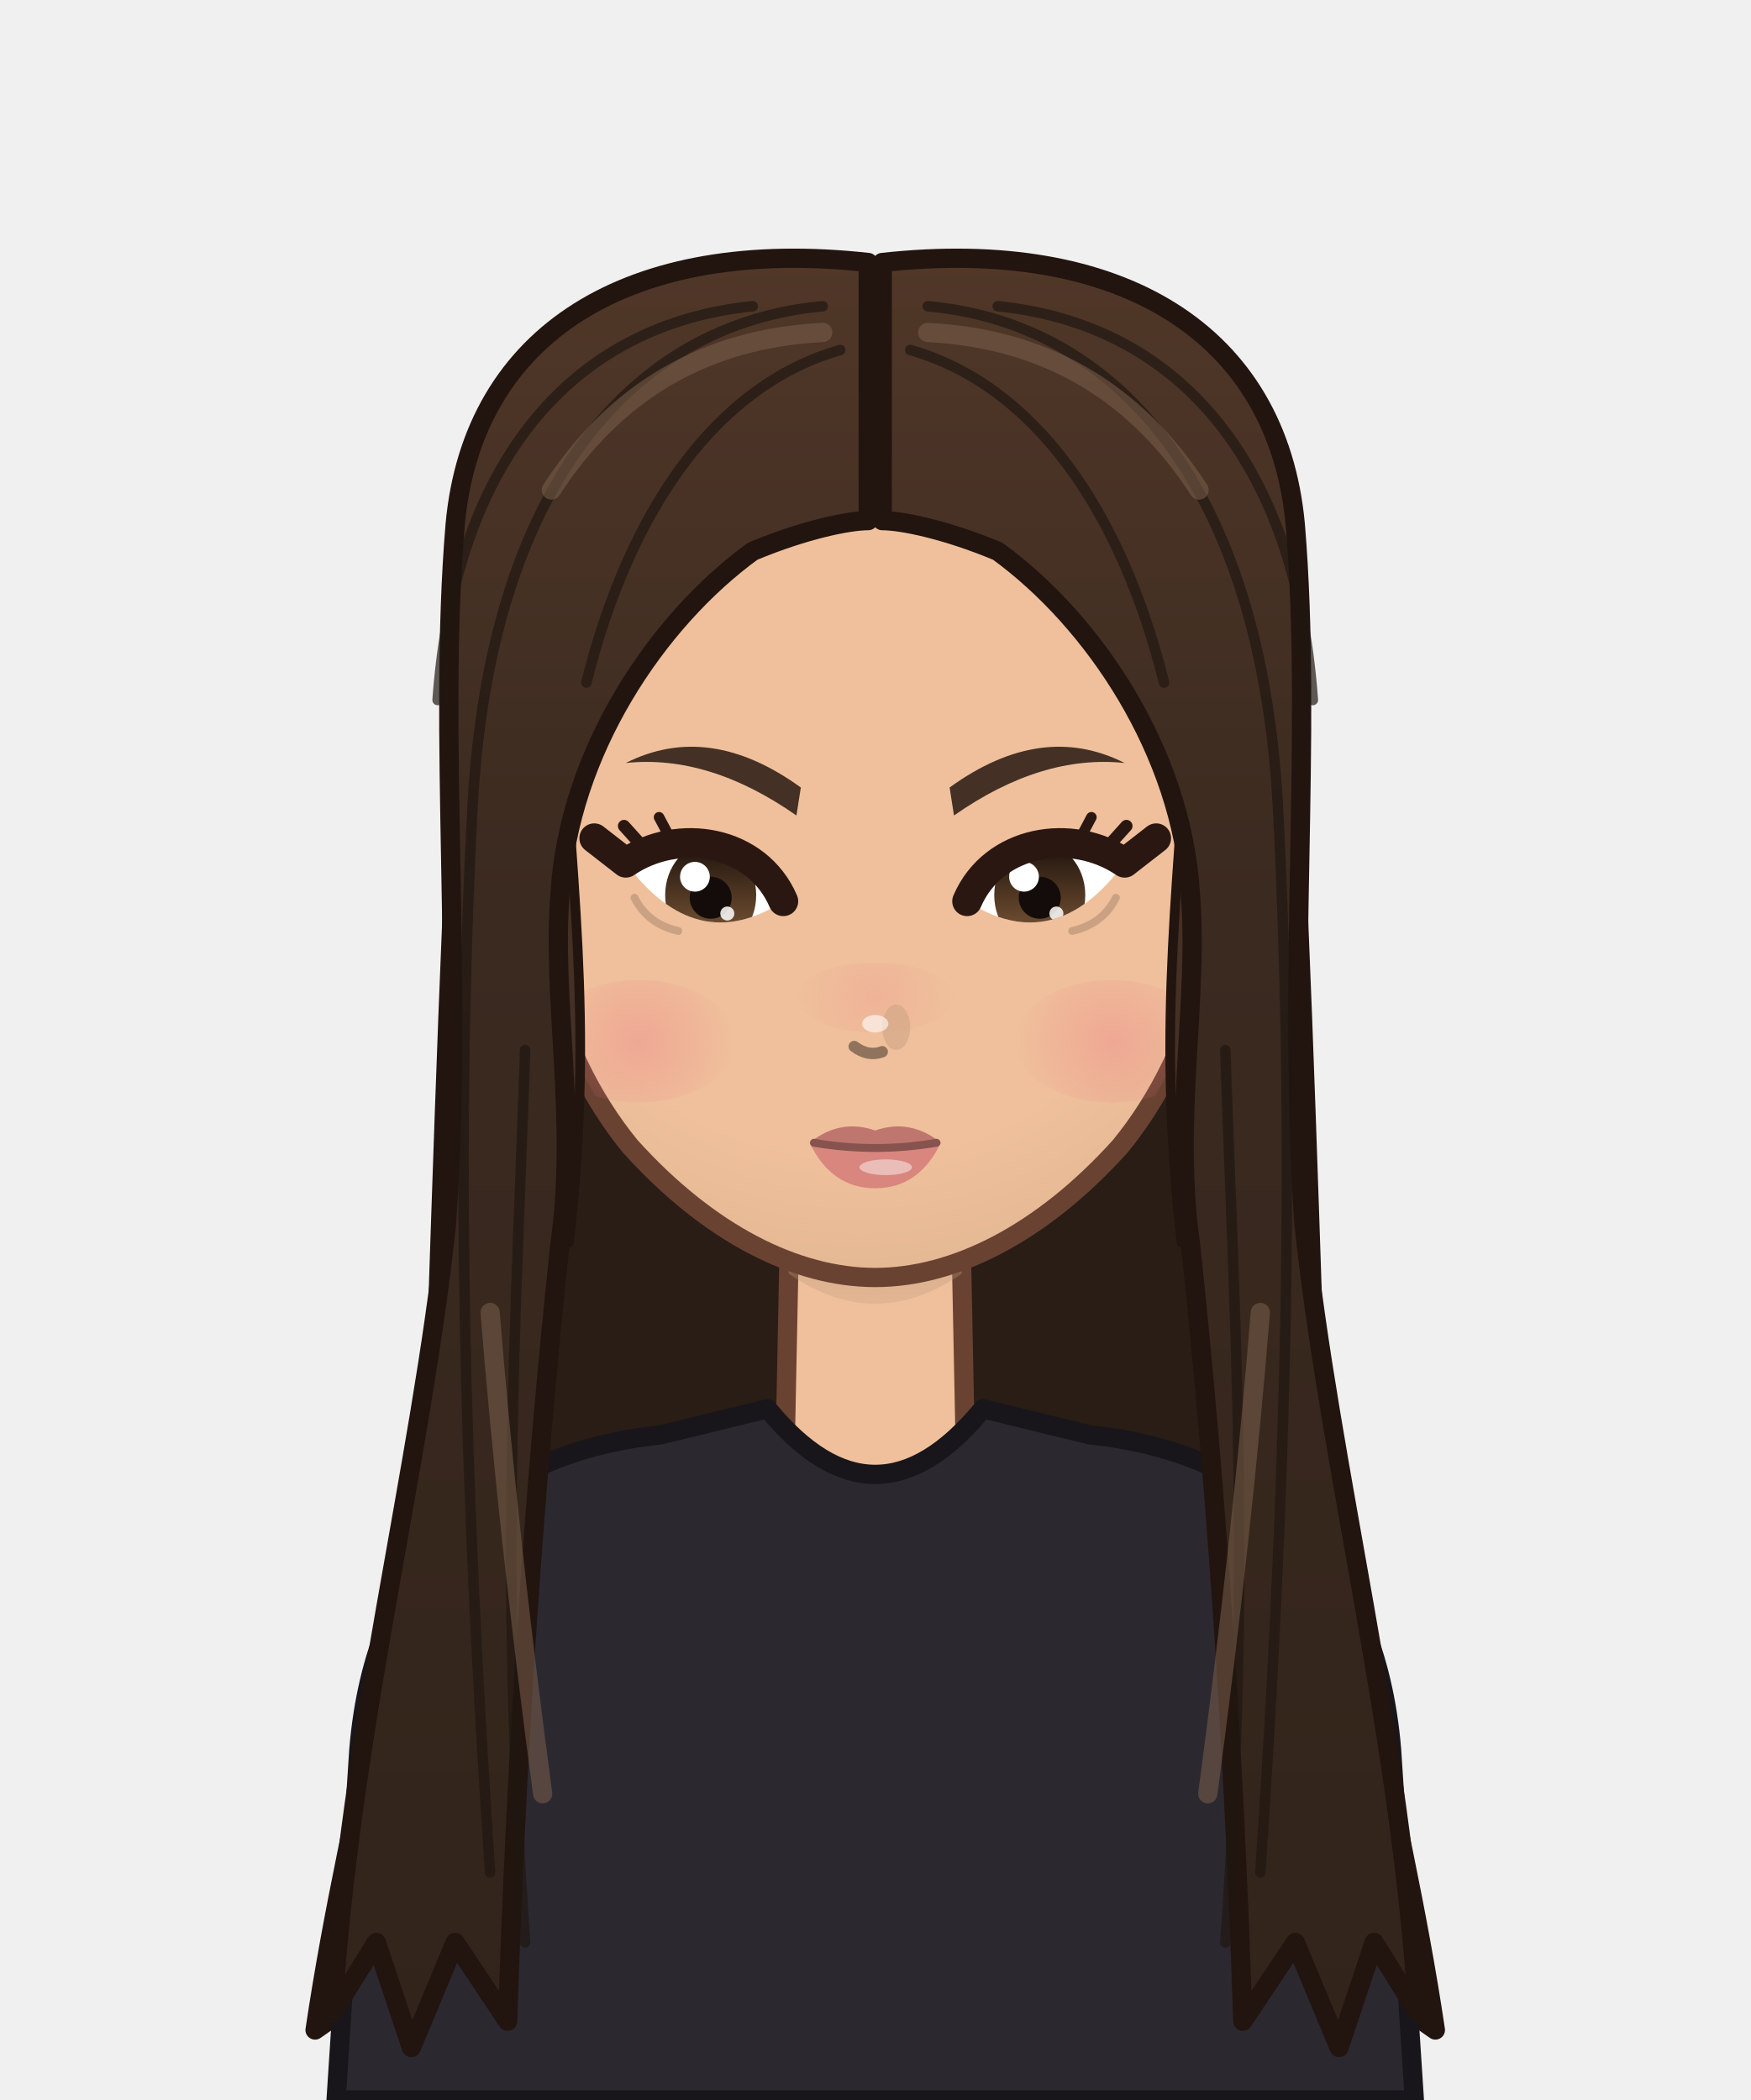
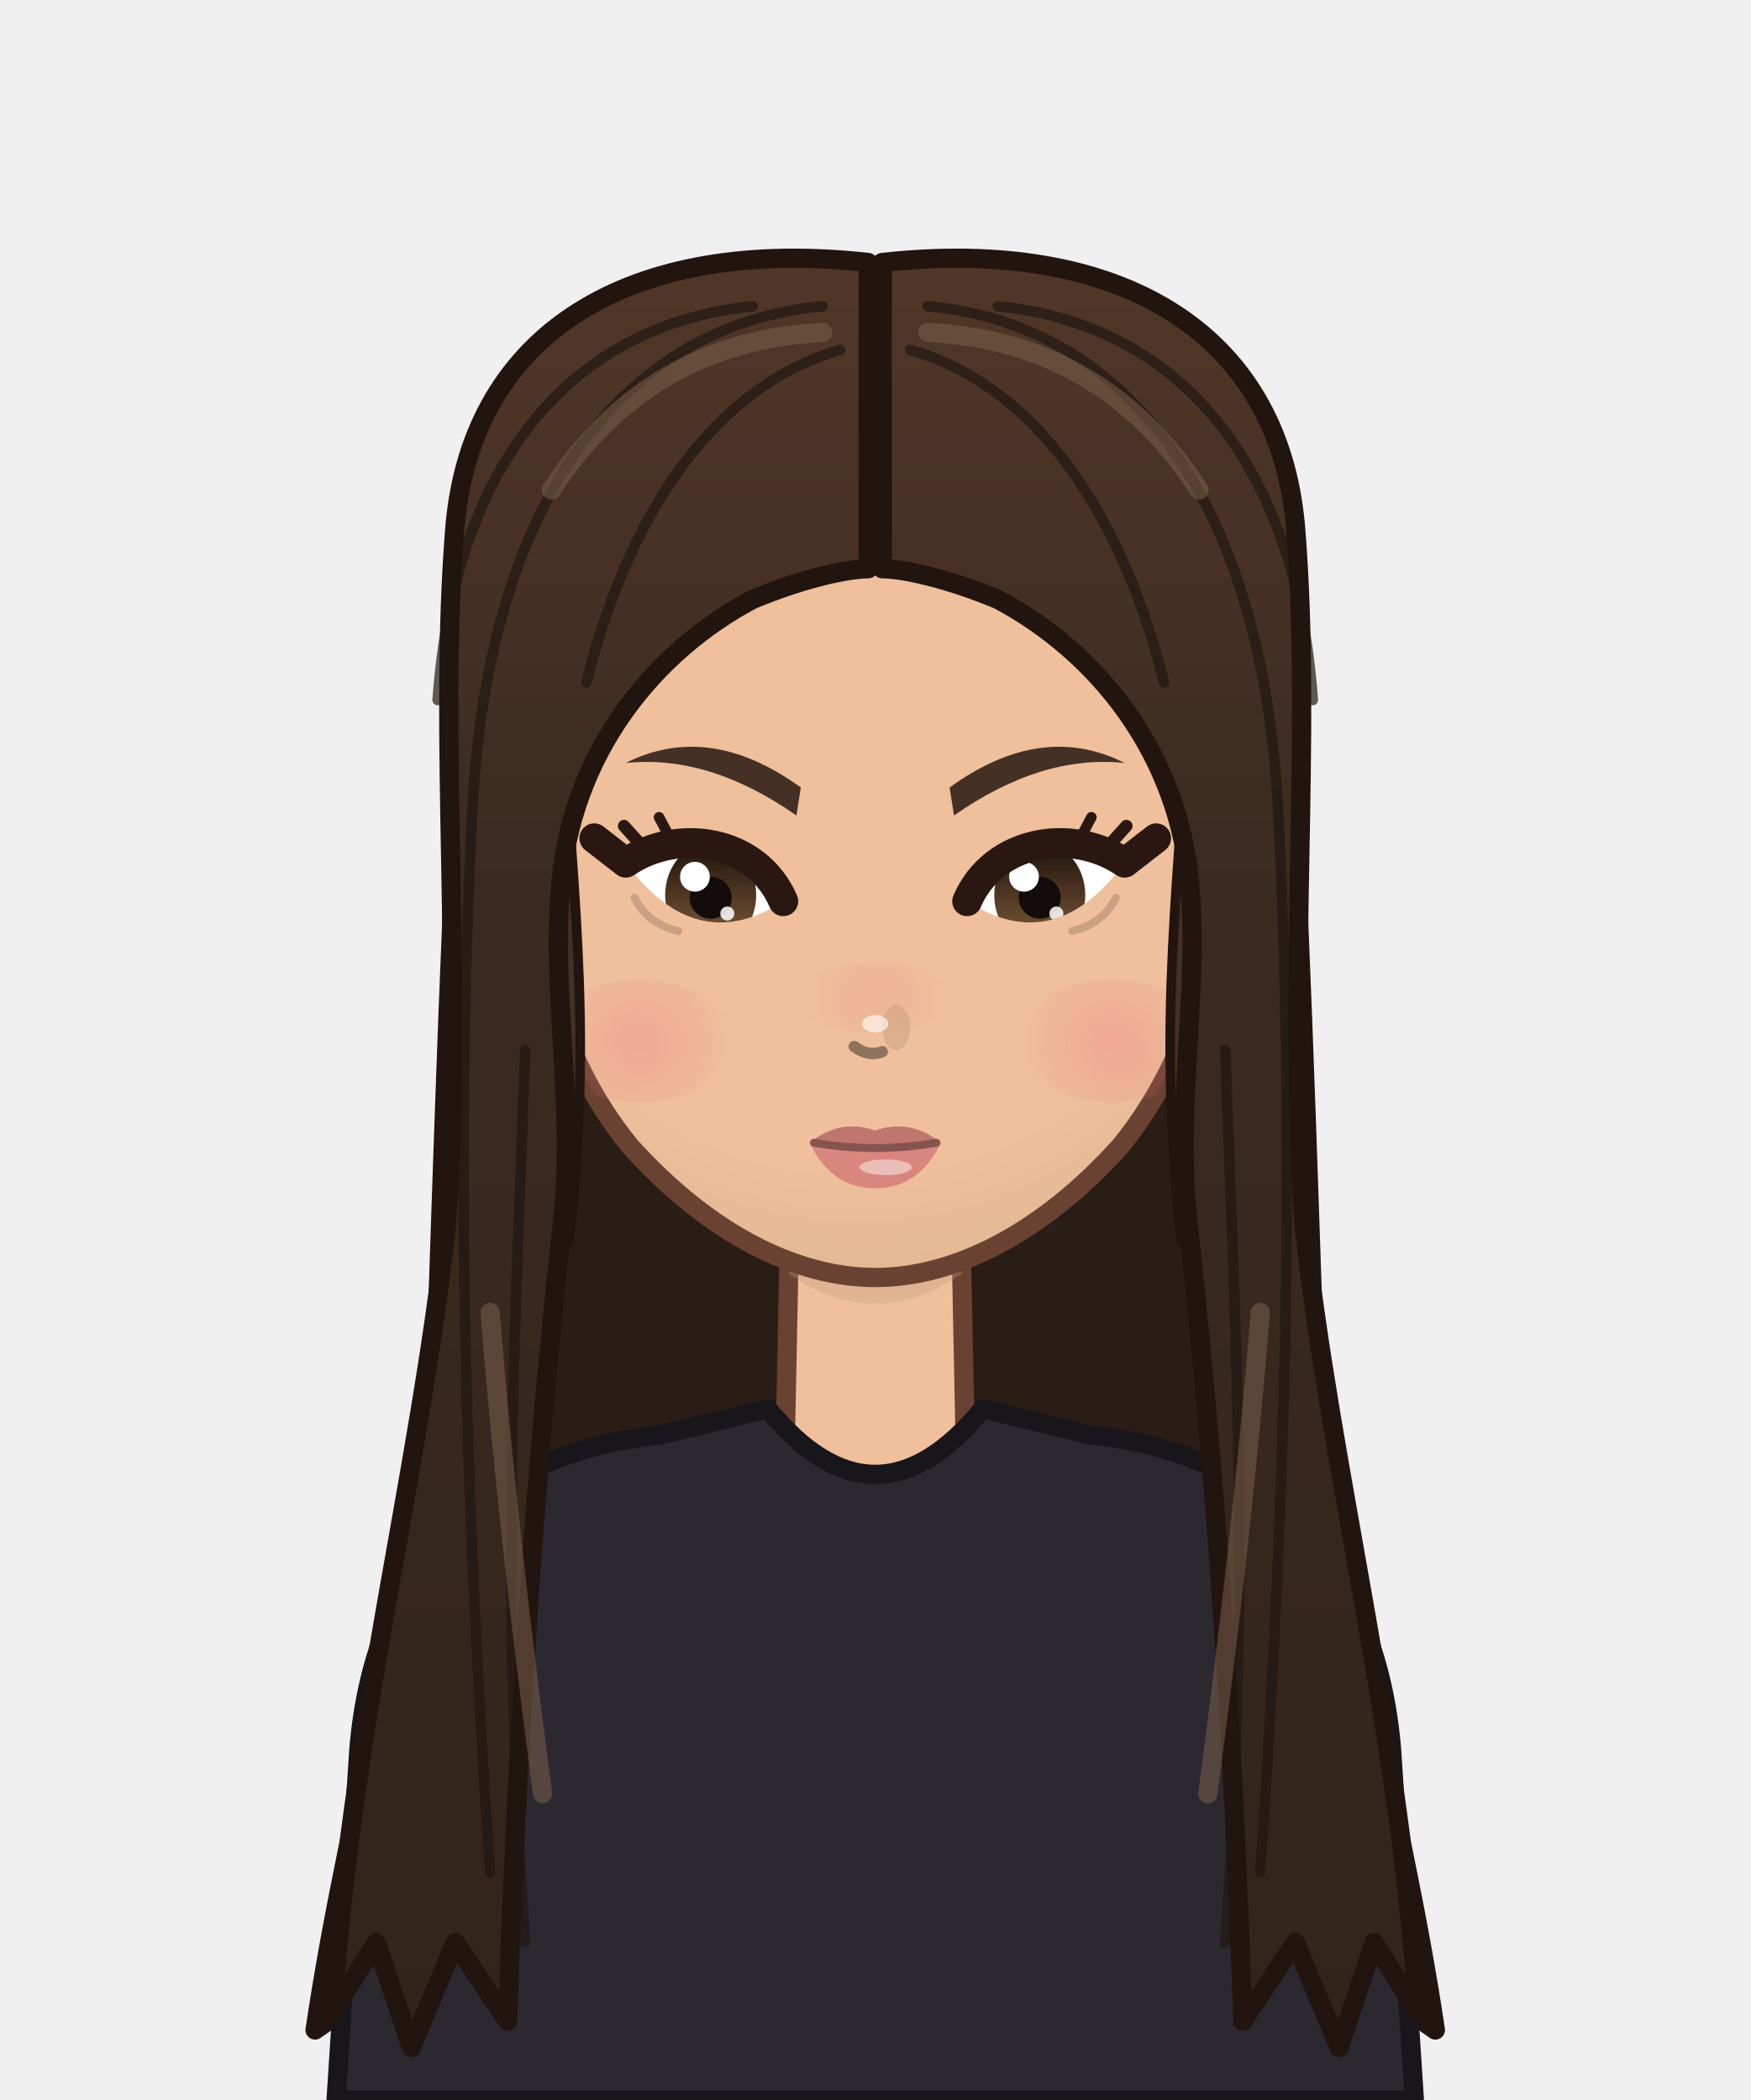
<svg xmlns="http://www.w3.org/2000/svg" viewBox="0 0 200 240" width="200" height="240">
  <defs>
    <linearGradient id="haarLang" gradientUnits="userSpaceOnUse" x1="0" y1="30" x2="0" y2="236">
      <stop offset="0" stop-color="#503728" stop-opacity="1" />
      <stop offset="0.35" stop-color="#3B2A20" stop-opacity="1" />
      <stop offset="1" stop-color="#32241B" stop-opacity="1" />
    </linearGradient>
    <clipPath id="halsClip">
      <path d="M90.5,126 L89.5,176 L110.5,176 L109.5,126 Z" />
    </clipPath>
    <linearGradient id="halsS" gradientUnits="userSpaceOnUse" x1="0" y1="132" x2="0" y2="156">
      <stop offset="0" stop-color="#BA9679" stop-opacity="0.8" />
      <stop offset="1" stop-color="#BA9679" stop-opacity="0" />
    </linearGradient>
    <radialGradient id="hautAn" gradientUnits="userSpaceOnUse" cx="98" cy="92" r="64">
      <stop offset="0.62" stop-color="#EFC09B" stop-opacity="1" />
      <stop offset="1" stop-color="#DEB390" stop-opacity="1" />
    </radialGradient>
    <clipPath id="gesichtClip">
      <path d="M100,34 C123,34 141,50 141,82 C141,104 137,120 128,131 C119,141 109,146 100,146 C91,146 81,141 72,131 C63,120 59,104 59,82 C59,50 77,34 100,34 Z" />
    </clipPath>
    <radialGradient id="w-1" gradientUnits="userSpaceOnUse" cx="73" cy="119" r="11">
      <stop offset="0" stop-color="#F07C86" stop-opacity="0.36" />
      <stop offset="1" stop-color="#F07C86" stop-opacity="0" />
    </radialGradient>
    <radialGradient id="w1" gradientUnits="userSpaceOnUse" cx="127" cy="119" r="11">
      <stop offset="0" stop-color="#F07C86" stop-opacity="0.36" />
      <stop offset="1" stop-color="#F07C86" stop-opacity="0" />
    </radialGradient>
    <radialGradient id="wn" gradientUnits="userSpaceOnUse" cx="100" cy="114" r="9">
      <stop offset="0" stop-color="#F07C86" stop-opacity="0.18" />
      <stop offset="1" stop-color="#F07C86" stop-opacity="0" />
    </radialGradient>
    <clipPath id="augeAn-1">
      <path d="M89.5,103 C86.5,96 77.5,94.5 71.5,98.6 Q79.5,109.5 89.5,103 Z" />
    </clipPath>
    <linearGradient id="augeAn-1i" gradientUnits="userSpaceOnUse" x1="0" y1="96" x2="0" y2="108">
      <stop offset="0" stop-color="#1A100B" stop-opacity="1" />
      <stop offset="1" stop-color="#815B39" stop-opacity="1" />
    </linearGradient>
    <clipPath id="augeAn1">
      <path d="M110.5,103 C113.5,96 122.5,94.5 128.5,98.6 Q120.5,109.5 110.5,103 Z" />
    </clipPath>
    <linearGradient id="augeAn1i" gradientUnits="userSpaceOnUse" x1="0" y1="96" x2="0" y2="108">
      <stop offset="0" stop-color="#1A100B" stop-opacity="1" />
      <stop offset="1" stop-color="#815B39" stop-opacity="1" />
    </linearGradient>
  </defs>
  <g id="hair-back">
    <path d="M100,31 C76,31 56,40 54,62 C52,90 51,120 50,150 C48,180 40,205 36,232 L46,225 L53,236 L62,228 L74,234 L100,230 L126,234 L138,228 L147,236 L154,225 L164,232 C160,205 152,180 150,150 C149,120 148,90 146,62 C144,40 124,31 100,31 Z" fill="#291D16" stroke="#22140F" stroke-width="2.2" stroke-linecap="round" stroke-linejoin="round" />
  </g>
  <g id="neck">
    <path d="M90.5,126 L89.5,176 L110.5,176 L109.5,126 Z" fill="#EFC09B" stroke="#6A4232" stroke-width="2.2" stroke-linecap="round" stroke-linejoin="round" />
    <g clip-path="url(#halsClip)">
      <path d="M84,126 L116,126 L116,140 Q100,158 84,140 Z" fill="url(#halsS)" />
    </g>
  </g>
  <g id="torso-hint">
    <path d="M38.4,240 L41,200 C42.8,178 56,166 75.4,164 L87.7,161 Q100,176 112.3,161 L124.6,164 C144,166 157.2,178 159,200 L161.6,240 Z" fill="#2B2830" stroke="#18161A" stroke-width="2.2" stroke-linecap="round" stroke-linejoin="round" />
  </g>
  <g id="ears">
    <path d="M67,93 C58,87 52,97 54,107 C56,116 62,121 68,117 Z" fill="#EFC09B" stroke="#6A4232" stroke-width="2" stroke-linecap="round" stroke-linejoin="round" />
    <path d="M133,93 C142,87 148,97 146,107 C144,116 138,121 132,117 Z" fill="#EFC09B" stroke="#6A4232" stroke-width="2" stroke-linecap="round" stroke-linejoin="round" />
    <path d="M63,97 C58,99 58,108 63,111" fill="none" stroke="#6A4232" stroke-width="1.6" stroke-linecap="round" stroke-linejoin="round" stroke-opacity="0.6" />
    <path d="M137,97 C142,99 142,108 137,111" fill="none" stroke="#6A4232" stroke-width="1.6" stroke-linecap="round" stroke-linejoin="round" stroke-opacity="0.6" />
  </g>
  <g id="face-shape">
    <path d="M100,34 C123,34 141,50 141,82 C141,104 137,120 128,131 C119,141 109,146 100,146 C91,146 81,141 72,131 C63,120 59,104 59,82 C59,50 77,34 100,34 Z" fill="url(#hautAn)" stroke="#6A4232" stroke-width="2.2" stroke-linejoin="round" />
  </g>
  <g id="shading">
    <g clip-path="url(#gesichtClip)">
      <ellipse cx="73" cy="119" rx="11" ry="7" fill="url(#w-1)" />
      <ellipse cx="127" cy="119" rx="11" ry="7" fill="url(#w1)" />
      <ellipse cx="100" cy="114" rx="9" ry="4" fill="url(#wn)" />
    </g>
  </g>
  <g id="jaw">

</g>
  <g id="eyes">
    <path d="M89.5,103 C86.5,96 77.5,94.5 71.5,98.6 Q79.5,109.5 89.5,103 Z" fill="#FFFFFF" />
    <g clip-path="url(#augeAn-1)">
      <ellipse cx="81.2" cy="102.3" rx="5.2" ry="6" fill="url(#augeAn-1i)" />
      <circle cx="81.2" cy="102.6" r="2.4" fill="#140C0A" />
      <circle cx="79.4" cy="100.2" r="1.7" fill="#FFFFFF" />
      <circle cx="83.1" cy="104.4" r="0.8" fill="#FFFFFF" fill-opacity="0.85" />
    </g>
    <path d="M89.5,103 C86.5,96 77.5,94.5 71.5,98.6 L67.9,95.8" fill="none" stroke="#2A1712" stroke-width="3.4" stroke-linecap="round" stroke-linejoin="round" />
    <path d="M74,97.4 L71.3,94.4" fill="none" stroke="#2A1712" stroke-width="1.4" stroke-linecap="round" stroke-linejoin="round" />
    <path d="M77,96.6 L75.3,93.4" fill="none" stroke="#2A1712" stroke-width="1.2" stroke-linecap="round" stroke-linejoin="round" />
    <path d="M77.5,106.4 Q74,105.6 72.5,102.6" fill="none" stroke="#9E7F66" stroke-width="0.9" stroke-linecap="round" stroke-linejoin="round" stroke-opacity="0.45" />
    <path d="M110.5,103 C113.5,96 122.5,94.5 128.5,98.6 Q120.5,109.5 110.5,103 Z" fill="#FFFFFF" />
    <g clip-path="url(#augeAn1)">
      <ellipse cx="118.8" cy="102.3" rx="5.2" ry="6" fill="url(#augeAn1i)" />
      <circle cx="118.8" cy="102.6" r="2.4" fill="#140C0A" />
      <circle cx="117" cy="100.2" r="1.7" fill="#FFFFFF" />
      <circle cx="120.7" cy="104.4" r="0.8" fill="#FFFFFF" fill-opacity="0.85" />
    </g>
    <path d="M110.5,103 C113.5,96 122.5,94.5 128.5,98.6 L132.1,95.8" fill="none" stroke="#2A1712" stroke-width="3.4" stroke-linecap="round" stroke-linejoin="round" />
    <path d="M126,97.4 L128.7,94.4" fill="none" stroke="#2A1712" stroke-width="1.4" stroke-linecap="round" stroke-linejoin="round" />
    <path d="M123,96.6 L124.7,93.4" fill="none" stroke="#2A1712" stroke-width="1.2" stroke-linecap="round" stroke-linejoin="round" />
    <path d="M122.5,106.4 Q126,105.6 127.5,102.6" fill="none" stroke="#9E7F66" stroke-width="0.9" stroke-linecap="round" stroke-linejoin="round" stroke-opacity="0.45" />
  </g>
  <g id="eyes-smile" display="none" data-replaces="eyes">
    <path d="M72.5,104 Q81.5,96 90.5,104" fill="none" stroke="#2A1712" stroke-width="3" stroke-linecap="round" stroke-linejoin="round" />
    <path d="M73,103 L70,100.5" fill="none" stroke="#2A1712" stroke-width="1.4" stroke-linecap="round" stroke-linejoin="round" />
    <path d="M75.5,100.5 L73.5,97.5" fill="none" stroke="#2A1712" stroke-width="1.2" stroke-linecap="round" stroke-linejoin="round" />
    <path d="M109.5,104 Q118.5,96 127.5,104" fill="none" stroke="#2A1712" stroke-width="3" stroke-linecap="round" stroke-linejoin="round" />
    <path d="M127,103 L130,100.5" fill="none" stroke="#2A1712" stroke-width="1.4" stroke-linecap="round" stroke-linejoin="round" />
    <path d="M124.5,100.5 L126.5,97.5" fill="none" stroke="#2A1712" stroke-width="1.2" stroke-linecap="round" stroke-linejoin="round" />
  </g>
  <g id="brows">
    <path d="M91.5,90 Q81,82.4 71.5,87.2 Q81,86.2 91,93.2 Z" fill="#443025" />
    <path d="M108.5,90 Q119,82.4 128.5,87.2 Q119,86.2 109,93.2 Z" fill="#443025" />
  </g>
  <g id="nose">
    <ellipse cx="102.4" cy="117.4" rx="1.6" ry="2.6" fill="#CEA585" fill-opacity="0.6" />
    <path d="M97.6,119.6 Q99.2,120.8 100.8,120.2" fill="none" stroke="#8F735D" stroke-width="1.3" stroke-linecap="round" stroke-linejoin="round" />
    <ellipse cx="100" cy="117" rx="1.5" ry="1" fill="#FFFFFF" fill-opacity="0.6" />
  </g>
  <g id="mouth-neutral">
    <path d="M92.5,130.6 Q96,127.8 100,129.2 Q104,127.8 107.5,130.6 Q100,131.6 92.5,130.6 Z" fill="#BF766F" />
    <path d="M92.5,130.6 Q100,131.6 107.5,130.6 Q105,135.8 100,135.8 Q95,135.8 92.5,130.6 Z" fill="#D9867E" />
    <path d="M93,130.6 Q100,131.8 107,130.6" fill="none" stroke="#87534E" stroke-width="0.9" stroke-linecap="round" stroke-linejoin="round" />
    <ellipse cx="101.2" cy="133.4" rx="3" ry="0.9" fill="#FFFFFF" fill-opacity="0.45" />
  </g>
  <g id="mouth-smile" display="none">
    <path d="M90,129 Q100,132.6 110,129 Q107.2,138.6 100,138.6 Q92.8,138.6 90,129 Z" fill="#7A2A36" stroke="#87534E" stroke-width="1.4" stroke-linecap="round" stroke-linejoin="round" />
    <path d="M91.8,129.9 Q100,133.4 108.2,129.9 L107.6,132.2 Q100,134.8 92.4,132.2 Z" fill="#FFFFFF" />
    <path d="M95,136.4 Q100,133.8 105,136.4 Q100,138.6 95,136.4 Z" fill="#F0707E" />
  </g>
  <g id="hair-front">
    <path d="M58.5,70 C57.5,96 62.5,118 65,142 C68,116 65,100 64,76 Z" fill="#443024" stroke="#22140F" stroke-width="1.1" stroke-linejoin="round" />
    <path d="M141.5,70 C142.5,96 137.5,118 135,142 C132,116 135,100 136,76 Z" fill="#443024" stroke="#22140F" stroke-width="1.1" stroke-linejoin="round" />
-     <path d="M99.2,30 C72,27 54,38 52,60 C50,84 53,112 51,140 C48,168 40,198 38,230 L43,222 L47,234 L52,222 L58,231 C59,200 61,170 64,142 C66,128 63,114 64,102 C65,86 75,71 86,63 C92,60.5 97,59.5 99.2,59.5 Z" fill="url(#haarLang)" stroke="#22140F" stroke-width="2.2" stroke-linejoin="round" />
-     <path d="M100.8,30 C128,27 146,38 148,60 C150,84 147,112 149,140 C152,168 160,198 162,230 L157,222 L153,234 L148,222 L142,231 C141,200 139,170 136,142 C134,128 137,114 136,102 C135,86 125,71 114,63 C108,60.5 103,59.5 100.8,59.5 Z" fill="url(#haarLang)" stroke="#22140F" stroke-width="2.2" stroke-linejoin="round" />
+     <path d="M99.2,30 C72,27 54,38 52,60 C50,84 53,112 51,140 C48,168 40,198 38,230 L43,222 L47,234 L52,222 L58,231 C59,200 61,170 64,142 C66,128 63,114 64,102 C65,86 75,74.3 86,68.5 C92,66 97,65 99.2,65 Z" fill="url(#haarLang)" stroke="#22140F" stroke-width="2.2" stroke-linejoin="round" />
+     <path d="M100.8,30 C128,27 146,38 148,60 C150,84 147,112 149,140 C152,168 160,198 162,230 L157,222 L153,234 L148,222 L142,231 C141,200 139,170 136,142 C134,128 137,114 136,102 C135,86 125,74.3 114,68.5 C108,66 103,65 100.8,65 Z" fill="url(#haarLang)" stroke="#22140F" stroke-width="2.2" stroke-linejoin="round" />
    <path d="M94,35 C72,37 56,56 54,92 C52,130 53,170 56,214" fill="none" stroke="#201712" stroke-width="1.2" stroke-linecap="round" stroke-linejoin="round" stroke-opacity="0.7" />
    <path d="M86,35 C66,37 52,52 50,80" fill="none" stroke="#201712" stroke-width="1.2" stroke-linecap="round" stroke-linejoin="round" stroke-opacity="0.7" />
    <path d="M60,120 C59,150 57,180 60,222" fill="none" stroke="#201712" stroke-width="1.2" stroke-linecap="round" stroke-linejoin="round" stroke-opacity="0.7" />
    <path d="M96,40 C82,44 72,58 67,78" fill="none" stroke="#201712" stroke-width="1.2" stroke-linecap="round" stroke-linejoin="round" stroke-opacity="0.7" />
    <path d="M106,35 C128,37 144,56 146,92 C148,130 147,170 144,214" fill="none" stroke="#201712" stroke-width="1.2" stroke-linecap="round" stroke-linejoin="round" stroke-opacity="0.7" />
    <path d="M114,35 C134,37 148,52 150,80" fill="none" stroke="#201712" stroke-width="1.2" stroke-linecap="round" stroke-linejoin="round" stroke-opacity="0.7" />
    <path d="M140,120 C141,150 143,180 140,222" fill="none" stroke="#201712" stroke-width="1.2" stroke-linecap="round" stroke-linejoin="round" stroke-opacity="0.7" />
    <path d="M104,40 C118,44 128,58 133,78" fill="none" stroke="#201712" stroke-width="1.2" stroke-linecap="round" stroke-linejoin="round" stroke-opacity="0.7" />
    <path d="M94,38 Q74,39 63,56" fill="none" stroke="#7B5F4B" stroke-width="2.2" stroke-linecap="round" stroke-linejoin="round" stroke-opacity="0.55" />
    <path d="M106,38 Q126,39 137,56" fill="none" stroke="#7B5F4B" stroke-width="2.2" stroke-linecap="round" stroke-linejoin="round" stroke-opacity="0.55" />
    <path d="M56,150 Q58,175 62,205" fill="none" stroke="#7B5F4B" stroke-width="2.2" stroke-linecap="round" stroke-linejoin="round" stroke-opacity="0.55" />
    <path d="M144,150 Q142,175 138,205" fill="none" stroke="#7B5F4B" stroke-width="2.2" stroke-linecap="round" stroke-linejoin="round" stroke-opacity="0.55" />
  </g>
</svg>
